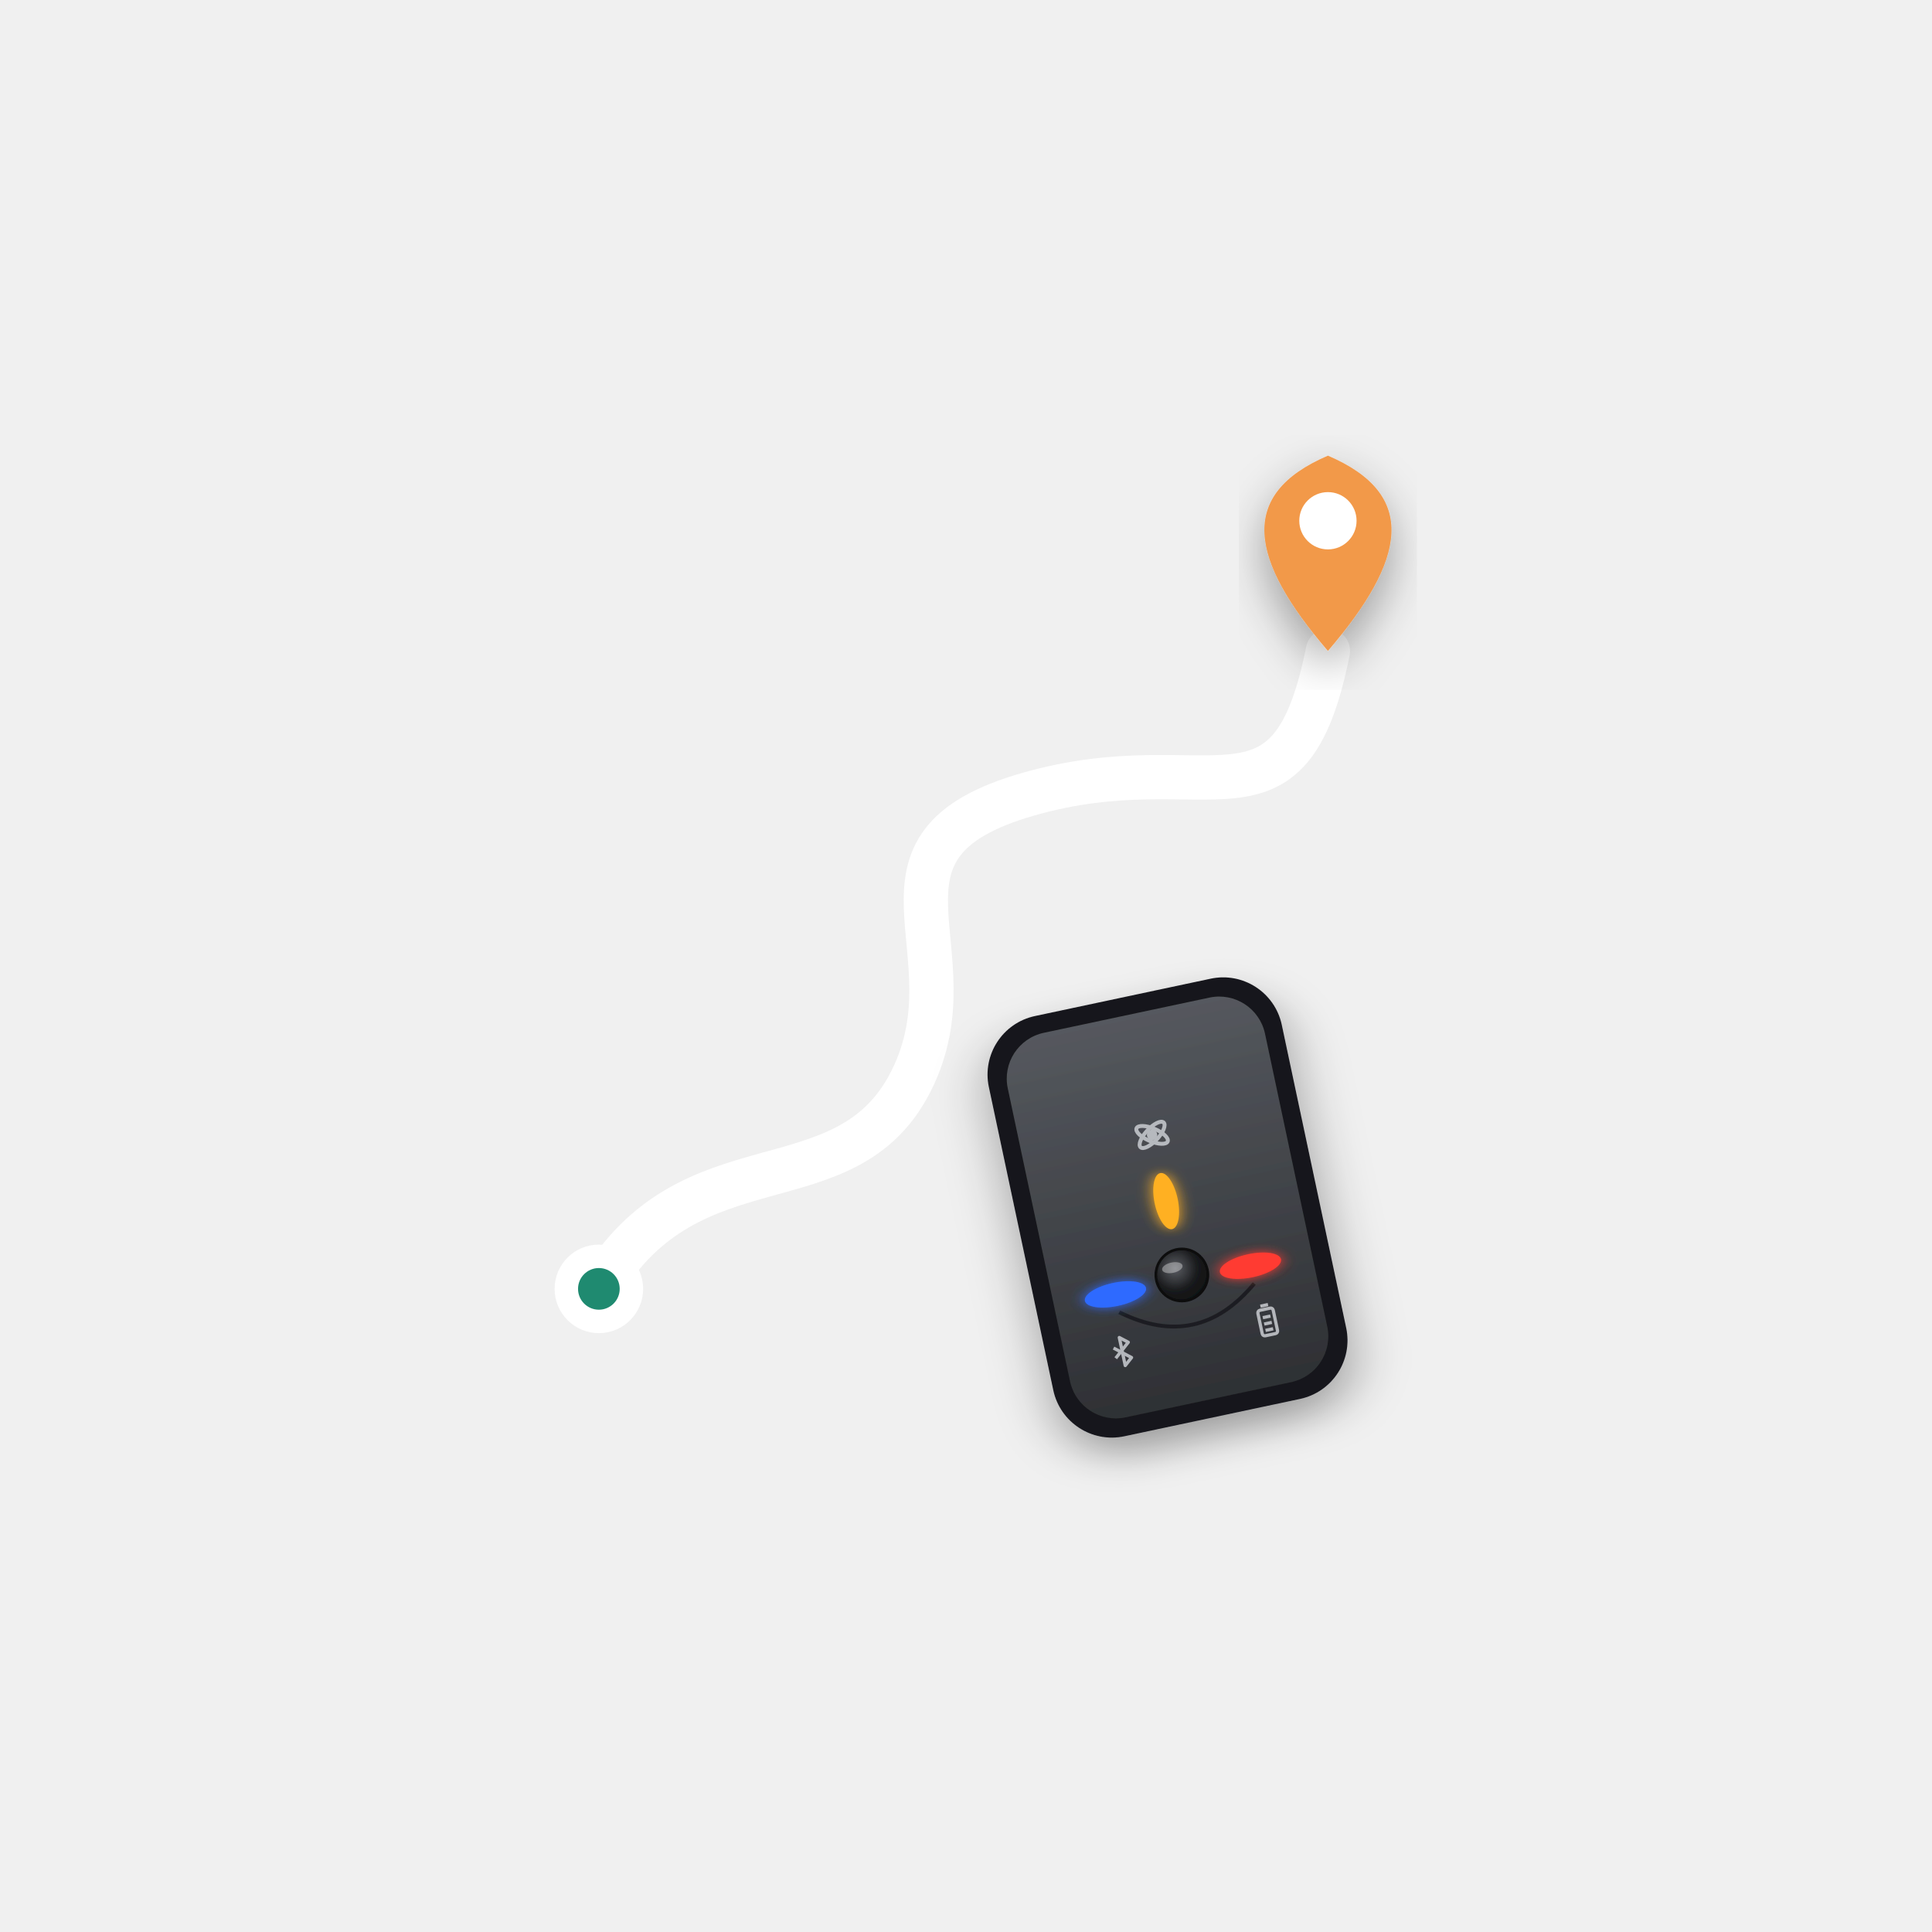
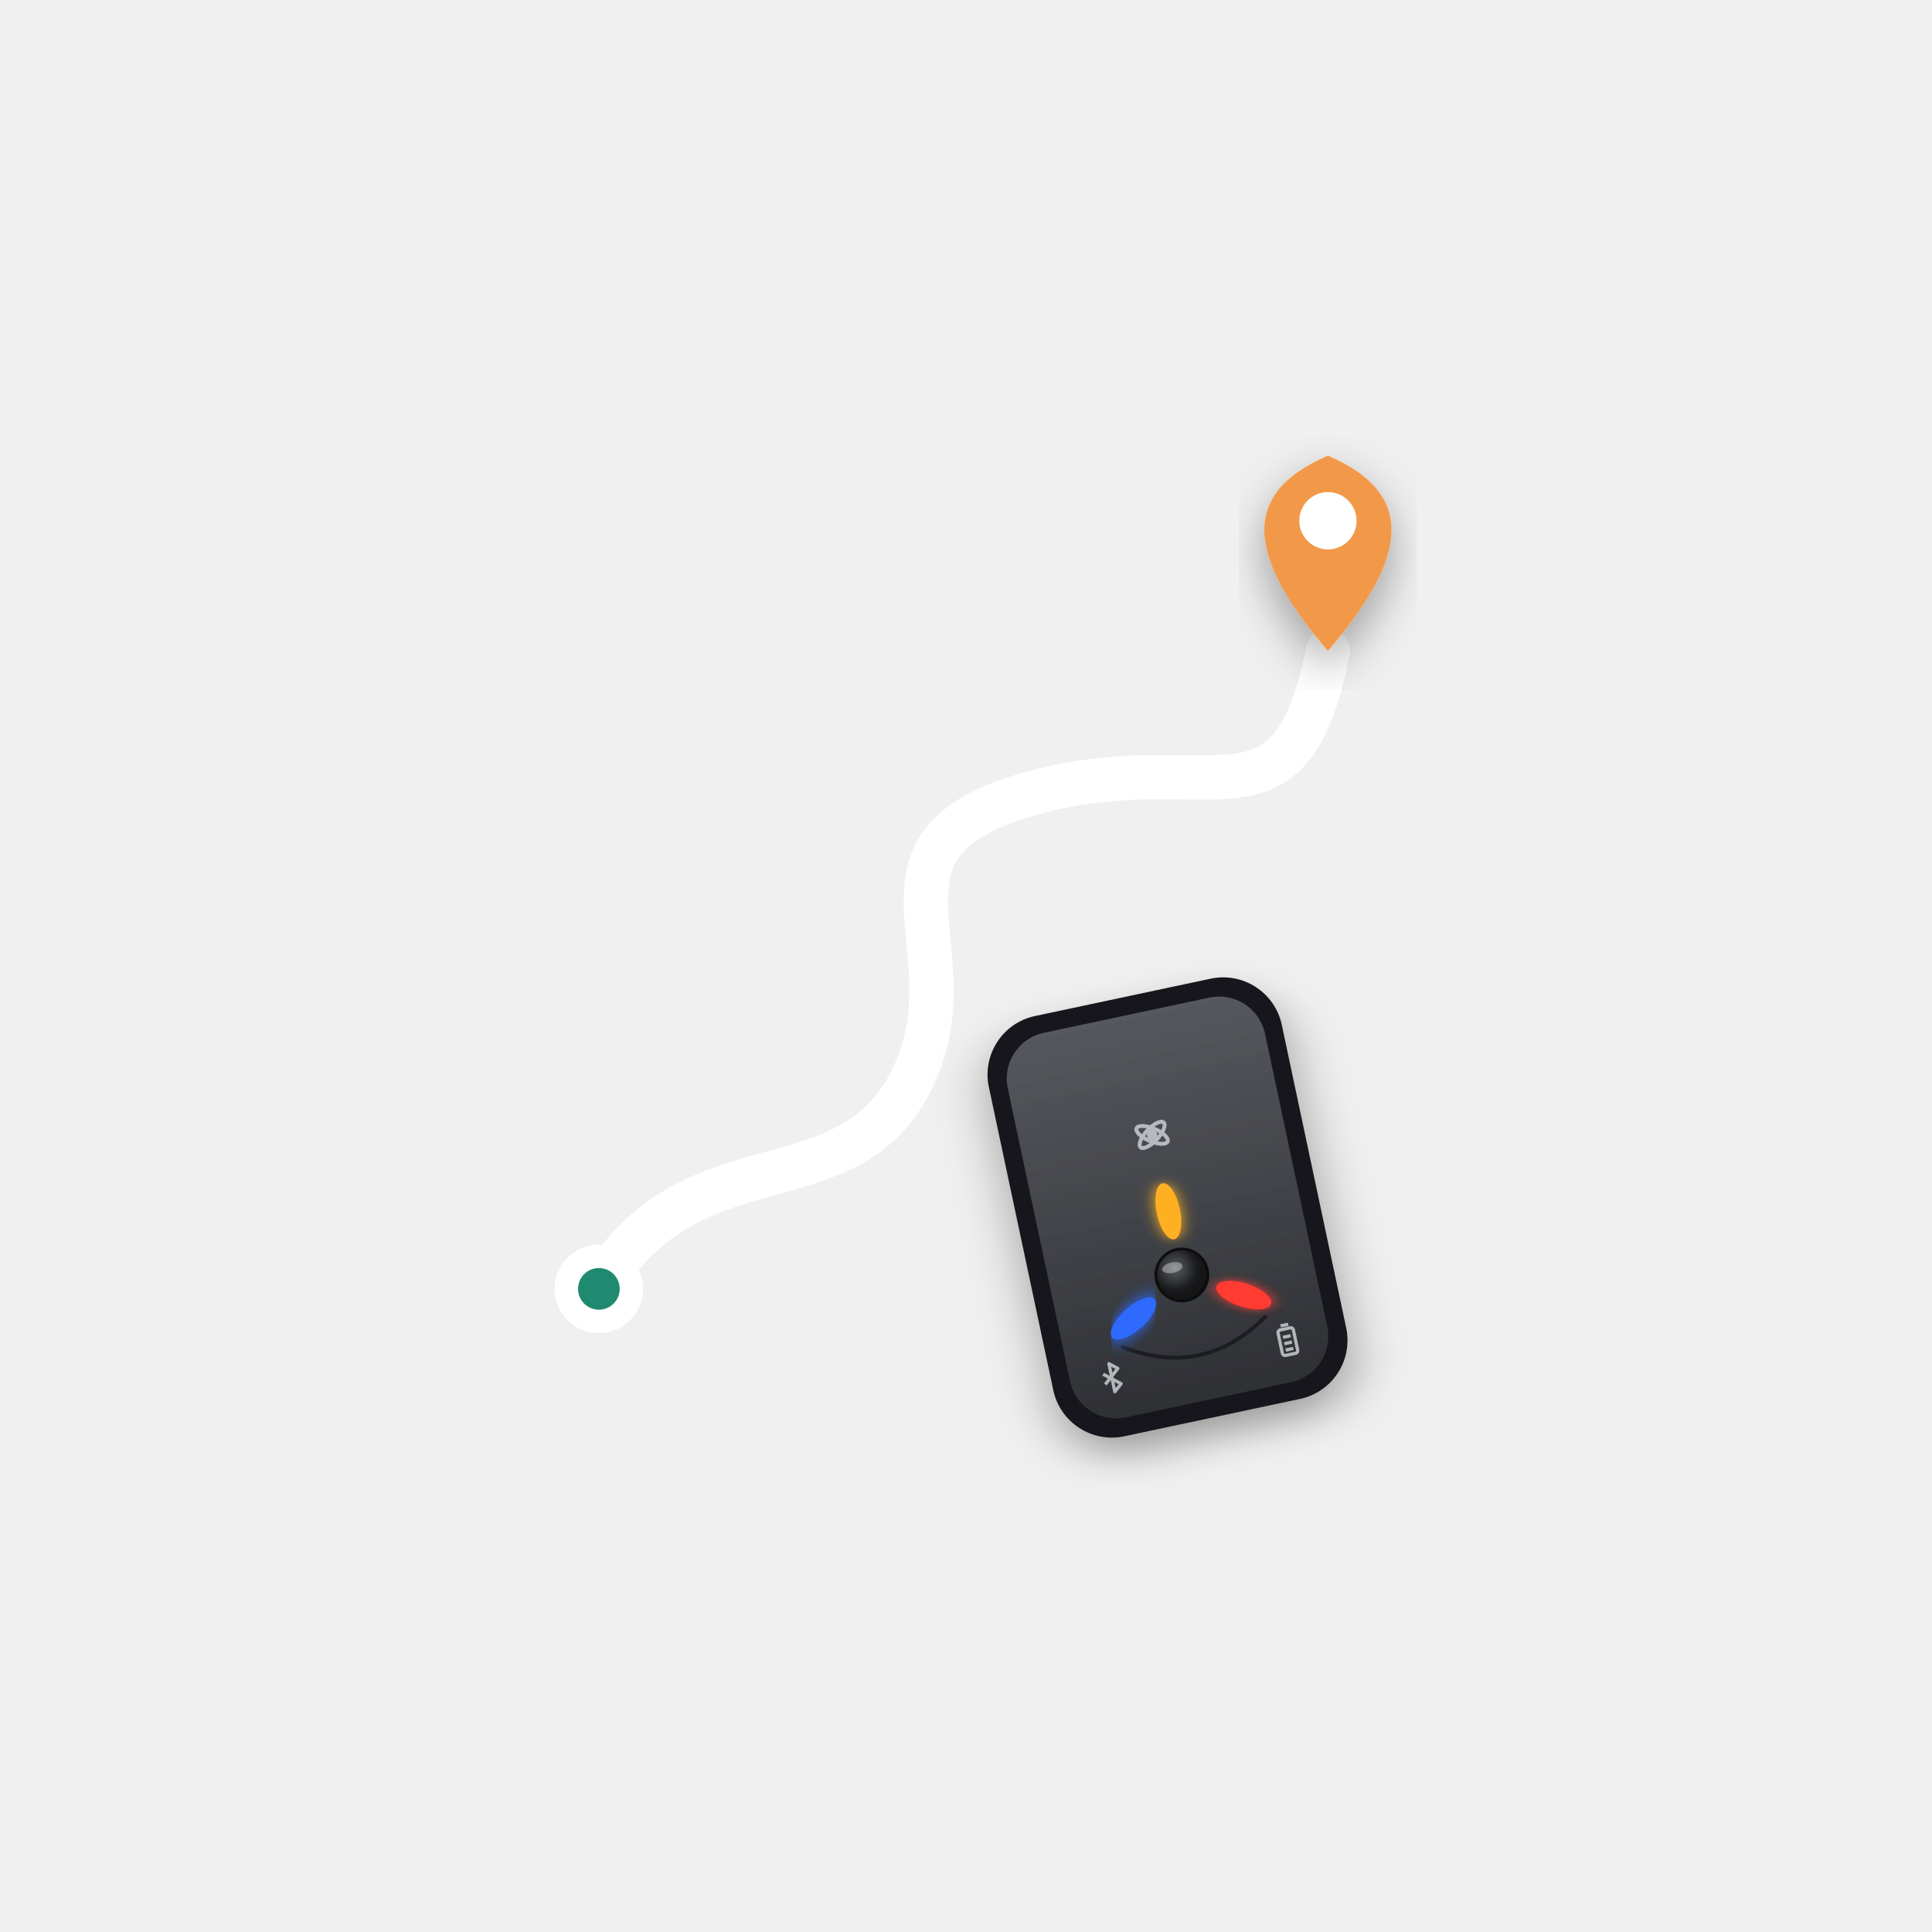
<svg xmlns="http://www.w3.org/2000/svg" viewBox="-230 -230 1484 1484">
  <defs>
    <linearGradient id="bg" x1="0" y1="0" x2="0" y2="1">
      <stop offset="0" stop-color="#27A383" />
      <stop offset="1" stop-color="#0F5C4A" />
    </linearGradient>
    <linearGradient id="dev" x1="0" y1="0" x2="0" y2="1">
      <stop offset="0" stop-color="#55585E" />
      <stop offset="1" stop-color="#2E3034" />
    </linearGradient>
    <radialGradient id="btn" cx="0.4" cy="0.35" r="0.7">
      <stop offset="0" stop-color="#5A5D63" />
      <stop offset="0.6" stop-color="#1A1B1D" />
      <stop offset="1" stop-color="#0E0F10" />
    </radialGradient>
    <filter id="glow" x="-80%" y="-80%" width="260%" height="260%">
      <feGaussianBlur stdDeviation="5" result="b" />
      <feMerge>
        <feMergeNode in="b" />
        <feMergeNode in="SourceGraphic" />
      </feMerge>
    </filter>
    <filter id="sh" x="-20%" y="-20%" width="140%" height="140%">
      <feDropShadow dx="0" dy="14" stdDeviation="18" flood-color="#000" flood-opacity="0.35" />
    </filter>
  </defs>
  <path d="M230 760 C 300 640, 420 700, 470 600 S 420 420, 560 380 S 760 420, 790 270" fill="none" stroke="#ffffff" stroke-width="34" stroke-linecap="round" stroke-linejoin="round" />
  <circle cx="230" cy="760" r="34" fill="#ffffff" />
  <circle cx="230" cy="760" r="16" fill="#1F8A70" />
  <g transform="translate(790 270)">
    <path d="M0 0 C -60 -70, -70 -120, 0 -150 C 70 -120, 60 -70, 0 0 Z" fill="#F2994A" filter="url(#sh)" />
    <circle cx="0" cy="-100" r="22" fill="#ffffff" />
  </g>
  <g transform="translate(520 560) rotate(-12)" filter="url(#sh)">
    <rect x="0" y="0" width="230" height="330" rx="46" fill="#17181A" />
    <rect x="14" y="14" width="202" height="302" rx="36" fill="url(#dev)" />
    <g transform="translate(115 108)" fill="none" stroke="#C9CCD1" stroke-width="3" opacity="0.85">
      <ellipse rx="13" ry="5" transform="rotate(35)" />
      <ellipse rx="13" ry="5" transform="rotate(-35)" />
      <circle r="2.5" fill="#C9CCD1" />
    </g>
-     <path d="M62 236 Q115 278 168 236" fill="none" stroke="#1E1F22" stroke-width="3" />
-     <ellipse cx="115" cy="160" rx="9" ry="22" fill="#FFB020" filter="url(#glow)" />
-     <ellipse cx="62" cy="222" rx="24" ry="9" fill="#2F6BFF" filter="url(#glow)" />
-     <ellipse cx="168" cy="222" rx="24" ry="9" fill="#FF3B30" filter="url(#glow)" />
+     <path d="M58 262 Q115 300 172 262" fill="none" stroke="#1E1F22" stroke-width="3" />
+     <ellipse rx="9" ry="22" transform="translate(115.0 168.0) rotate(0)" fill="#FFB020" filter="url(#glow)" />
+     <ellipse rx="9" ry="22" transform="translate(71.7 243.0) rotate(60)" fill="#2F6BFF" filter="url(#glow)" />
+     <ellipse rx="9" ry="22" transform="translate(158.3 243.0) rotate(-60)" fill="#FF3B30" filter="url(#glow)" />
    <circle cx="115" cy="218" r="20" fill="url(#btn)" stroke="#0B0B0C" stroke-width="2" />
    <ellipse cx="109" cy="211" rx="8" ry="4" fill="#ffffff" opacity="0.35" />
-     <path d="M52 262 l12 10 -6 5 v-22 l6 5 -12 10" fill="none" stroke="#C9CCD1" stroke-width="2.5" stroke-linejoin="round" opacity="0.85" />
+     <path d="M40 280 l12 10 -6 5 v-22 l6 5 -12 10" fill="none" stroke="#C9CCD1" stroke-width="2.5" stroke-linejoin="round" opacity="0.85" />
    <g fill="none" stroke="#C9CCD1" stroke-width="2.5" opacity="0.85">
-       <rect x="166" y="257" width="12" height="20" rx="2" />
-       <path d="M169 254 h6" />
-       <path d="M169 263 h6 M169 268 h6 M169 273 h6" />
+       <rect x="178" y="275" width="12" height="20" rx="2" />
+       <path d="M181 272 h6" />
+       <path d="M181 281 h6 M181 286 h6 M181 291 h6" />
    </g>
  </g>
</svg>
